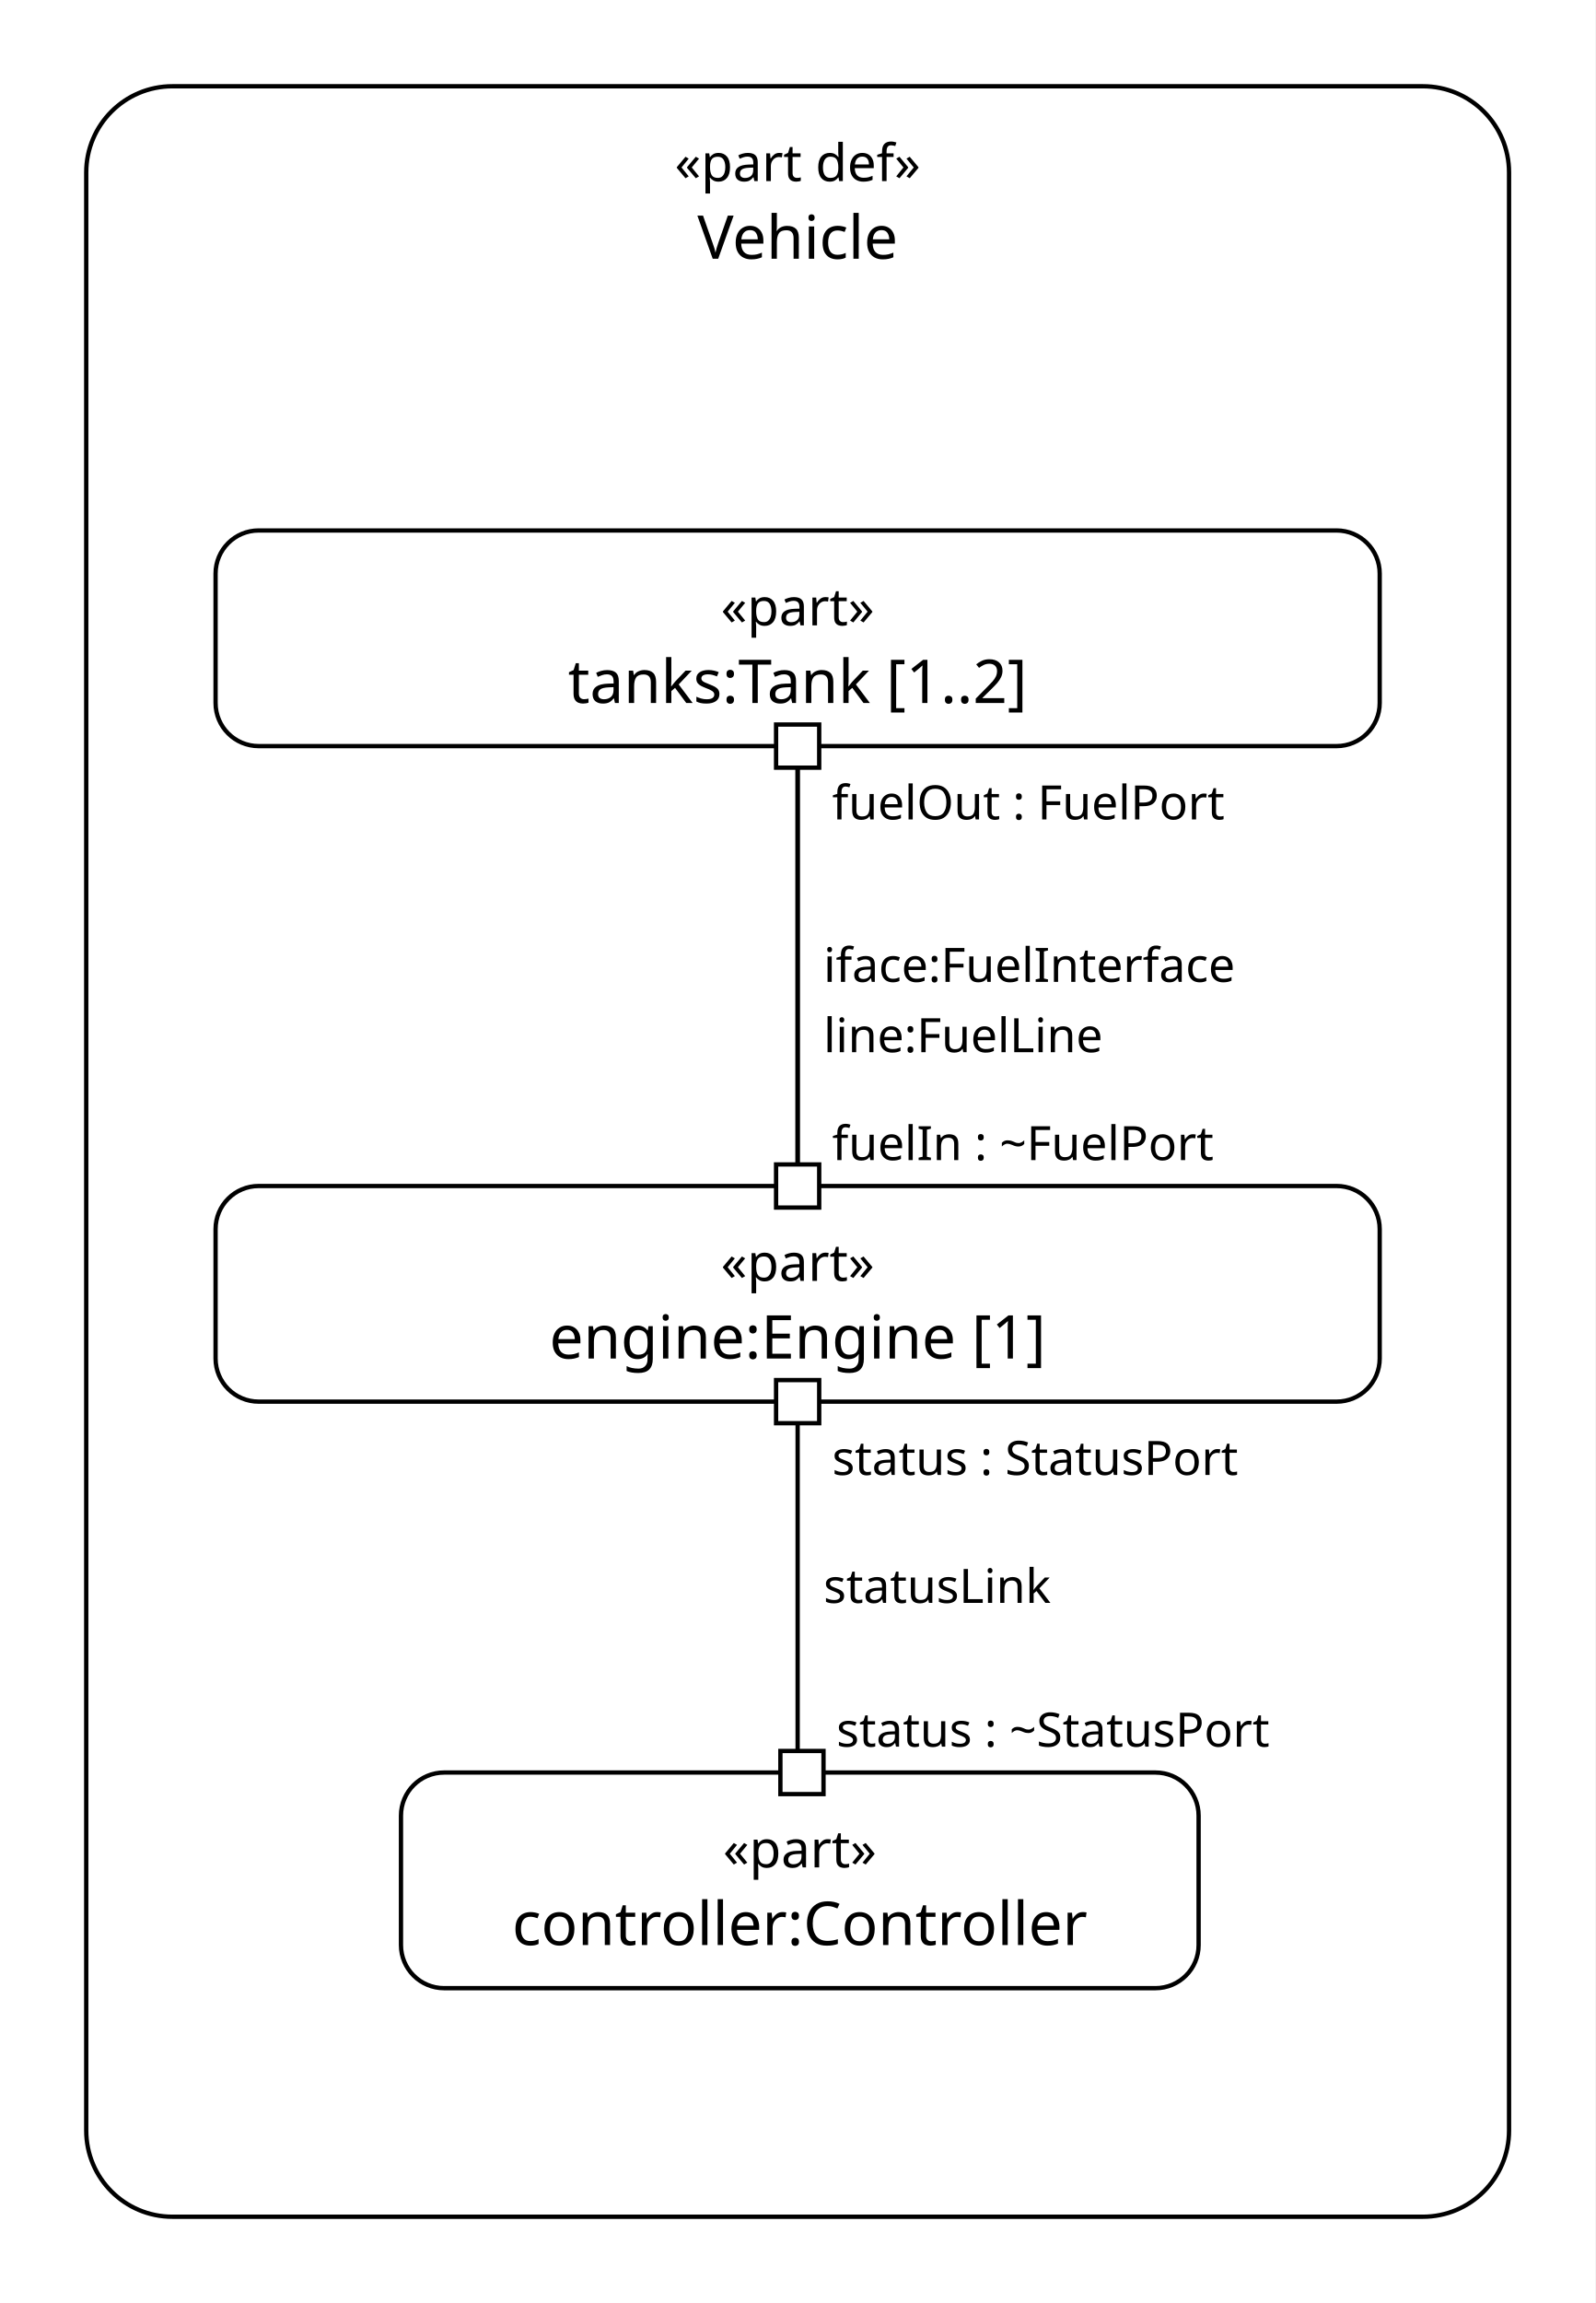
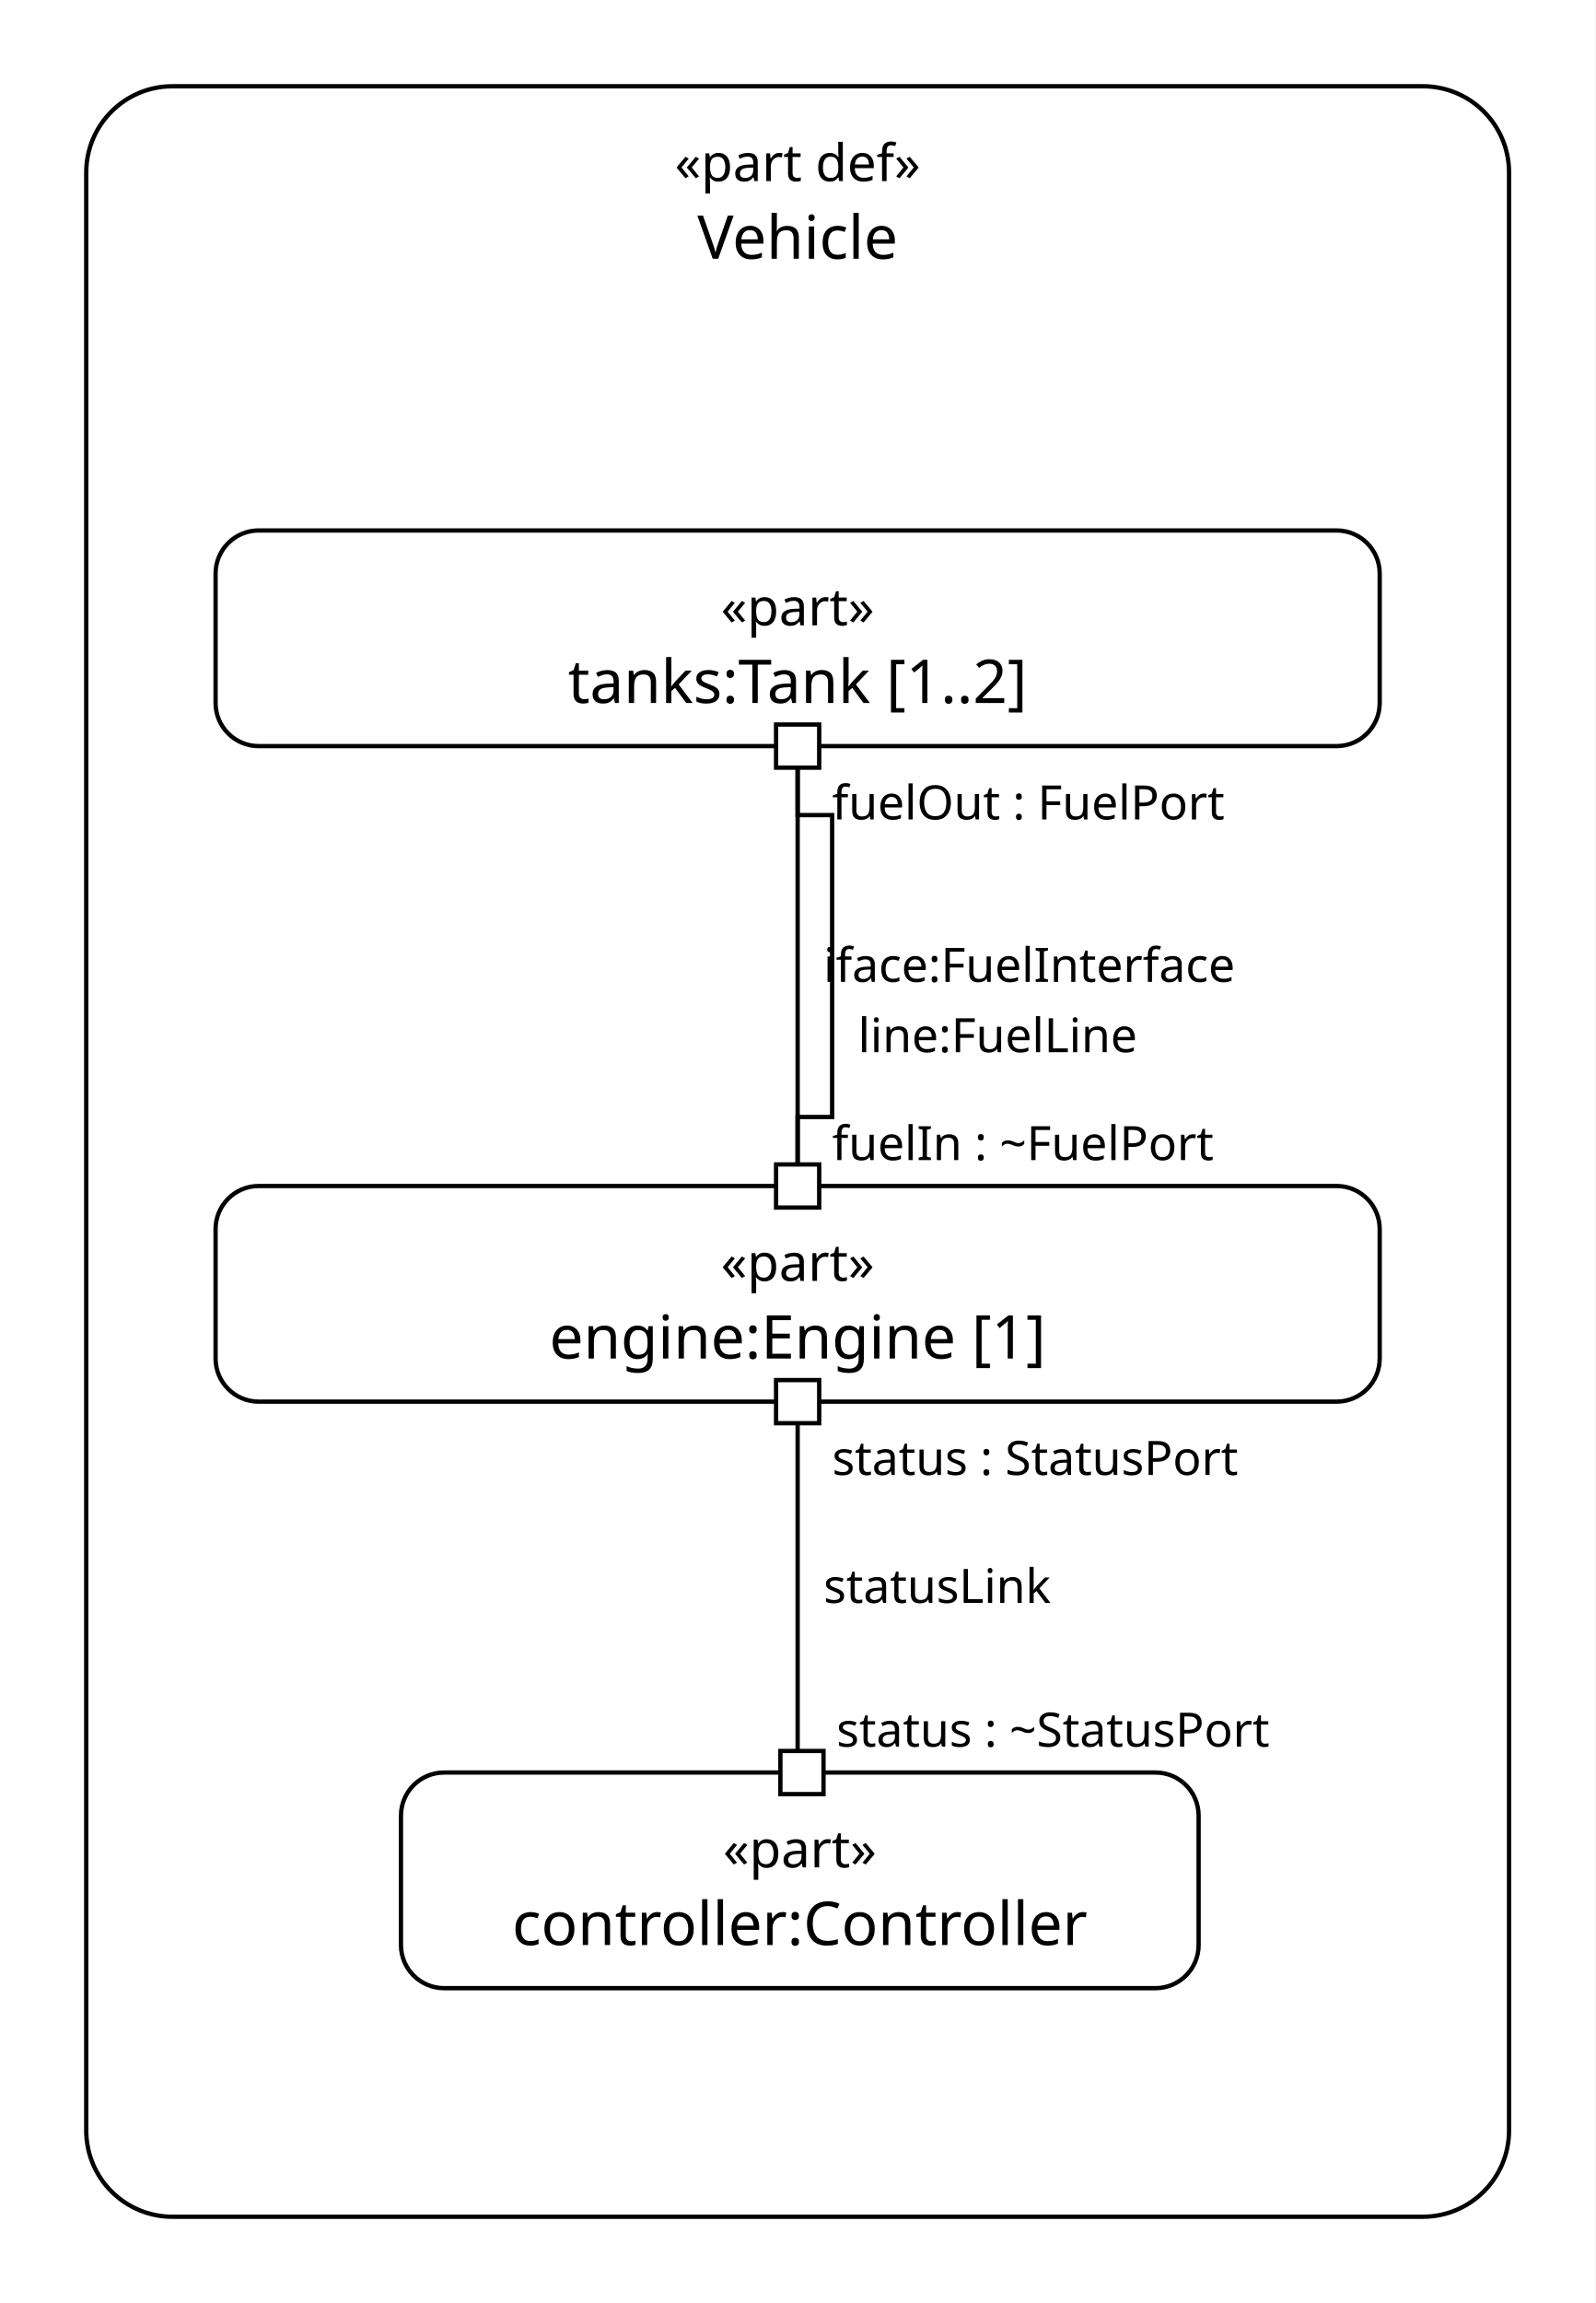
<svg xmlns="http://www.w3.org/2000/svg" width="370" height="534" viewBox="0 0 370 534" font-family="sans-serif">
  <rect x="0" y="0" width="370" height="534" fill="#ffffff" />
  <rect x="20" y="20" width="330" height="494" rx="20" fill="#ffffff" stroke="#000000" />
  <text x="185" y="42" text-anchor="middle" font-size="12">«part def»</text>
  <text x="185" y="60" text-anchor="middle" font-size="14">Vehicle</text>
  <rect x="93" y="411" width="185" height="50" rx="10" fill="#ffffff" stroke="#000000" />
  <text x="185.5" y="433" text-anchor="middle" font-size="12">«part»</text>
  <text x="185.5" y="451" text-anchor="middle" font-size="14">controller:Controller</text>
  <rect x="50" y="275" width="270" height="50" rx="10" fill="#ffffff" stroke="#000000" />
  <text x="185" y="297" text-anchor="middle" font-size="12">«part»</text>
  <text x="185" y="315" text-anchor="middle" font-size="14">engine:Engine [1]</text>
  <rect x="50" y="123" width="270" height="50" rx="10" fill="#ffffff" stroke="#000000" />
  <text x="185" y="145" text-anchor="middle" font-size="12">«part»</text>
  <text x="185" y="163" text-anchor="middle" font-size="14">tanks:Tank [1..2]</text>
  <polyline points="185,173 185,275" fill="none" stroke="#000000" />
  <text x="191" y="227.67" text-anchor="start" font-size="11">iface:FuelInterface</text>
-   <polyline points="185,173 185,275" fill="none" stroke="#000000" />
-   <text x="191" y="243.97" text-anchor="start" font-size="11">line:FuelLine</text>
+   <polyline points="185,173 185,189 193,189 193,259 185,259 185,275" fill="none" stroke="#000000" />
+   <text x="199" y="243.97" text-anchor="start" font-size="11">line:FuelLine</text>
  <polyline points="185,325 185,411" fill="none" stroke="#000000" />
  <text x="191" y="371.67" text-anchor="start" font-size="11">statusLink</text>
  <rect x="181" y="406" width="10" height="10" fill="#ffffff" stroke="#000000" />
  <text x="194" y="405" text-anchor="start" font-size="11">status : ~StatusPort</text>
  <rect x="180" y="270" width="10" height="10" fill="#ffffff" stroke="#000000" />
  <text x="193" y="269" text-anchor="start" font-size="11">fuelIn : ~FuelPort</text>
  <rect x="180" y="320" width="10" height="10" fill="#ffffff" stroke="#000000" />
  <text x="193" y="342" text-anchor="start" font-size="11">status : StatusPort</text>
  <rect x="180" y="168" width="10" height="10" fill="#ffffff" stroke="#000000" />
  <text x="193" y="190" text-anchor="start" font-size="11">fuelOut : FuelPort</text>
</svg>
